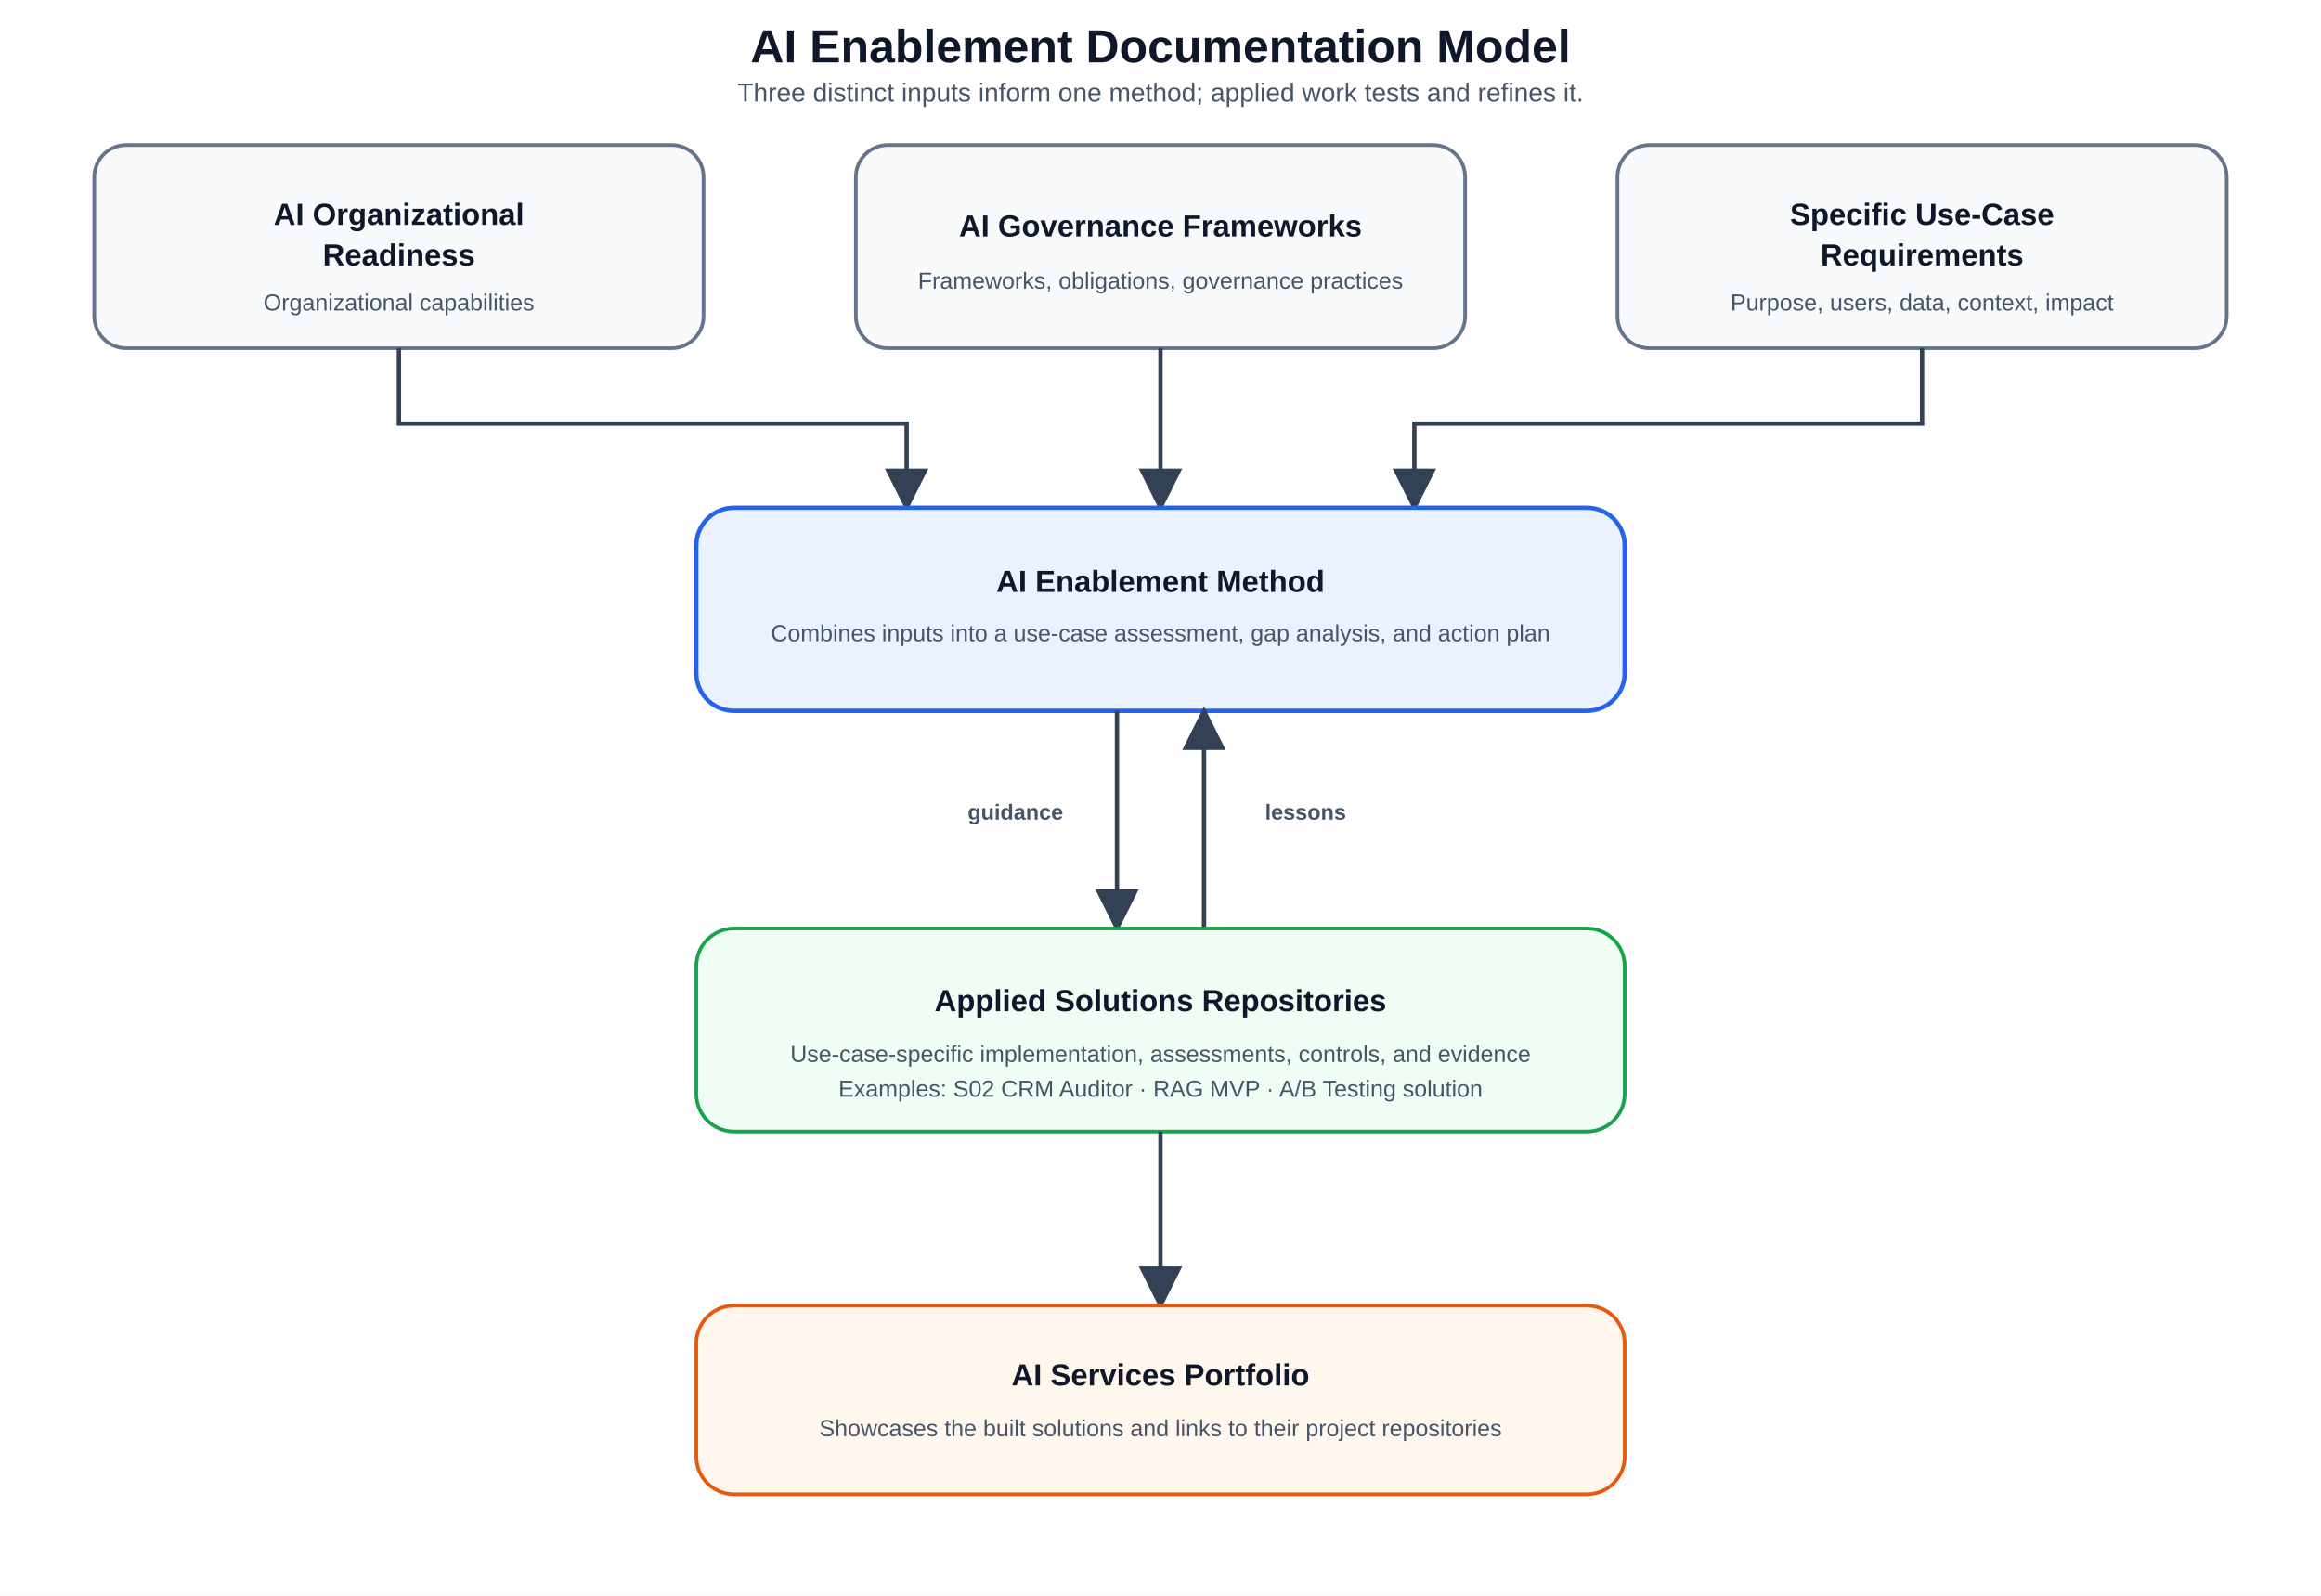
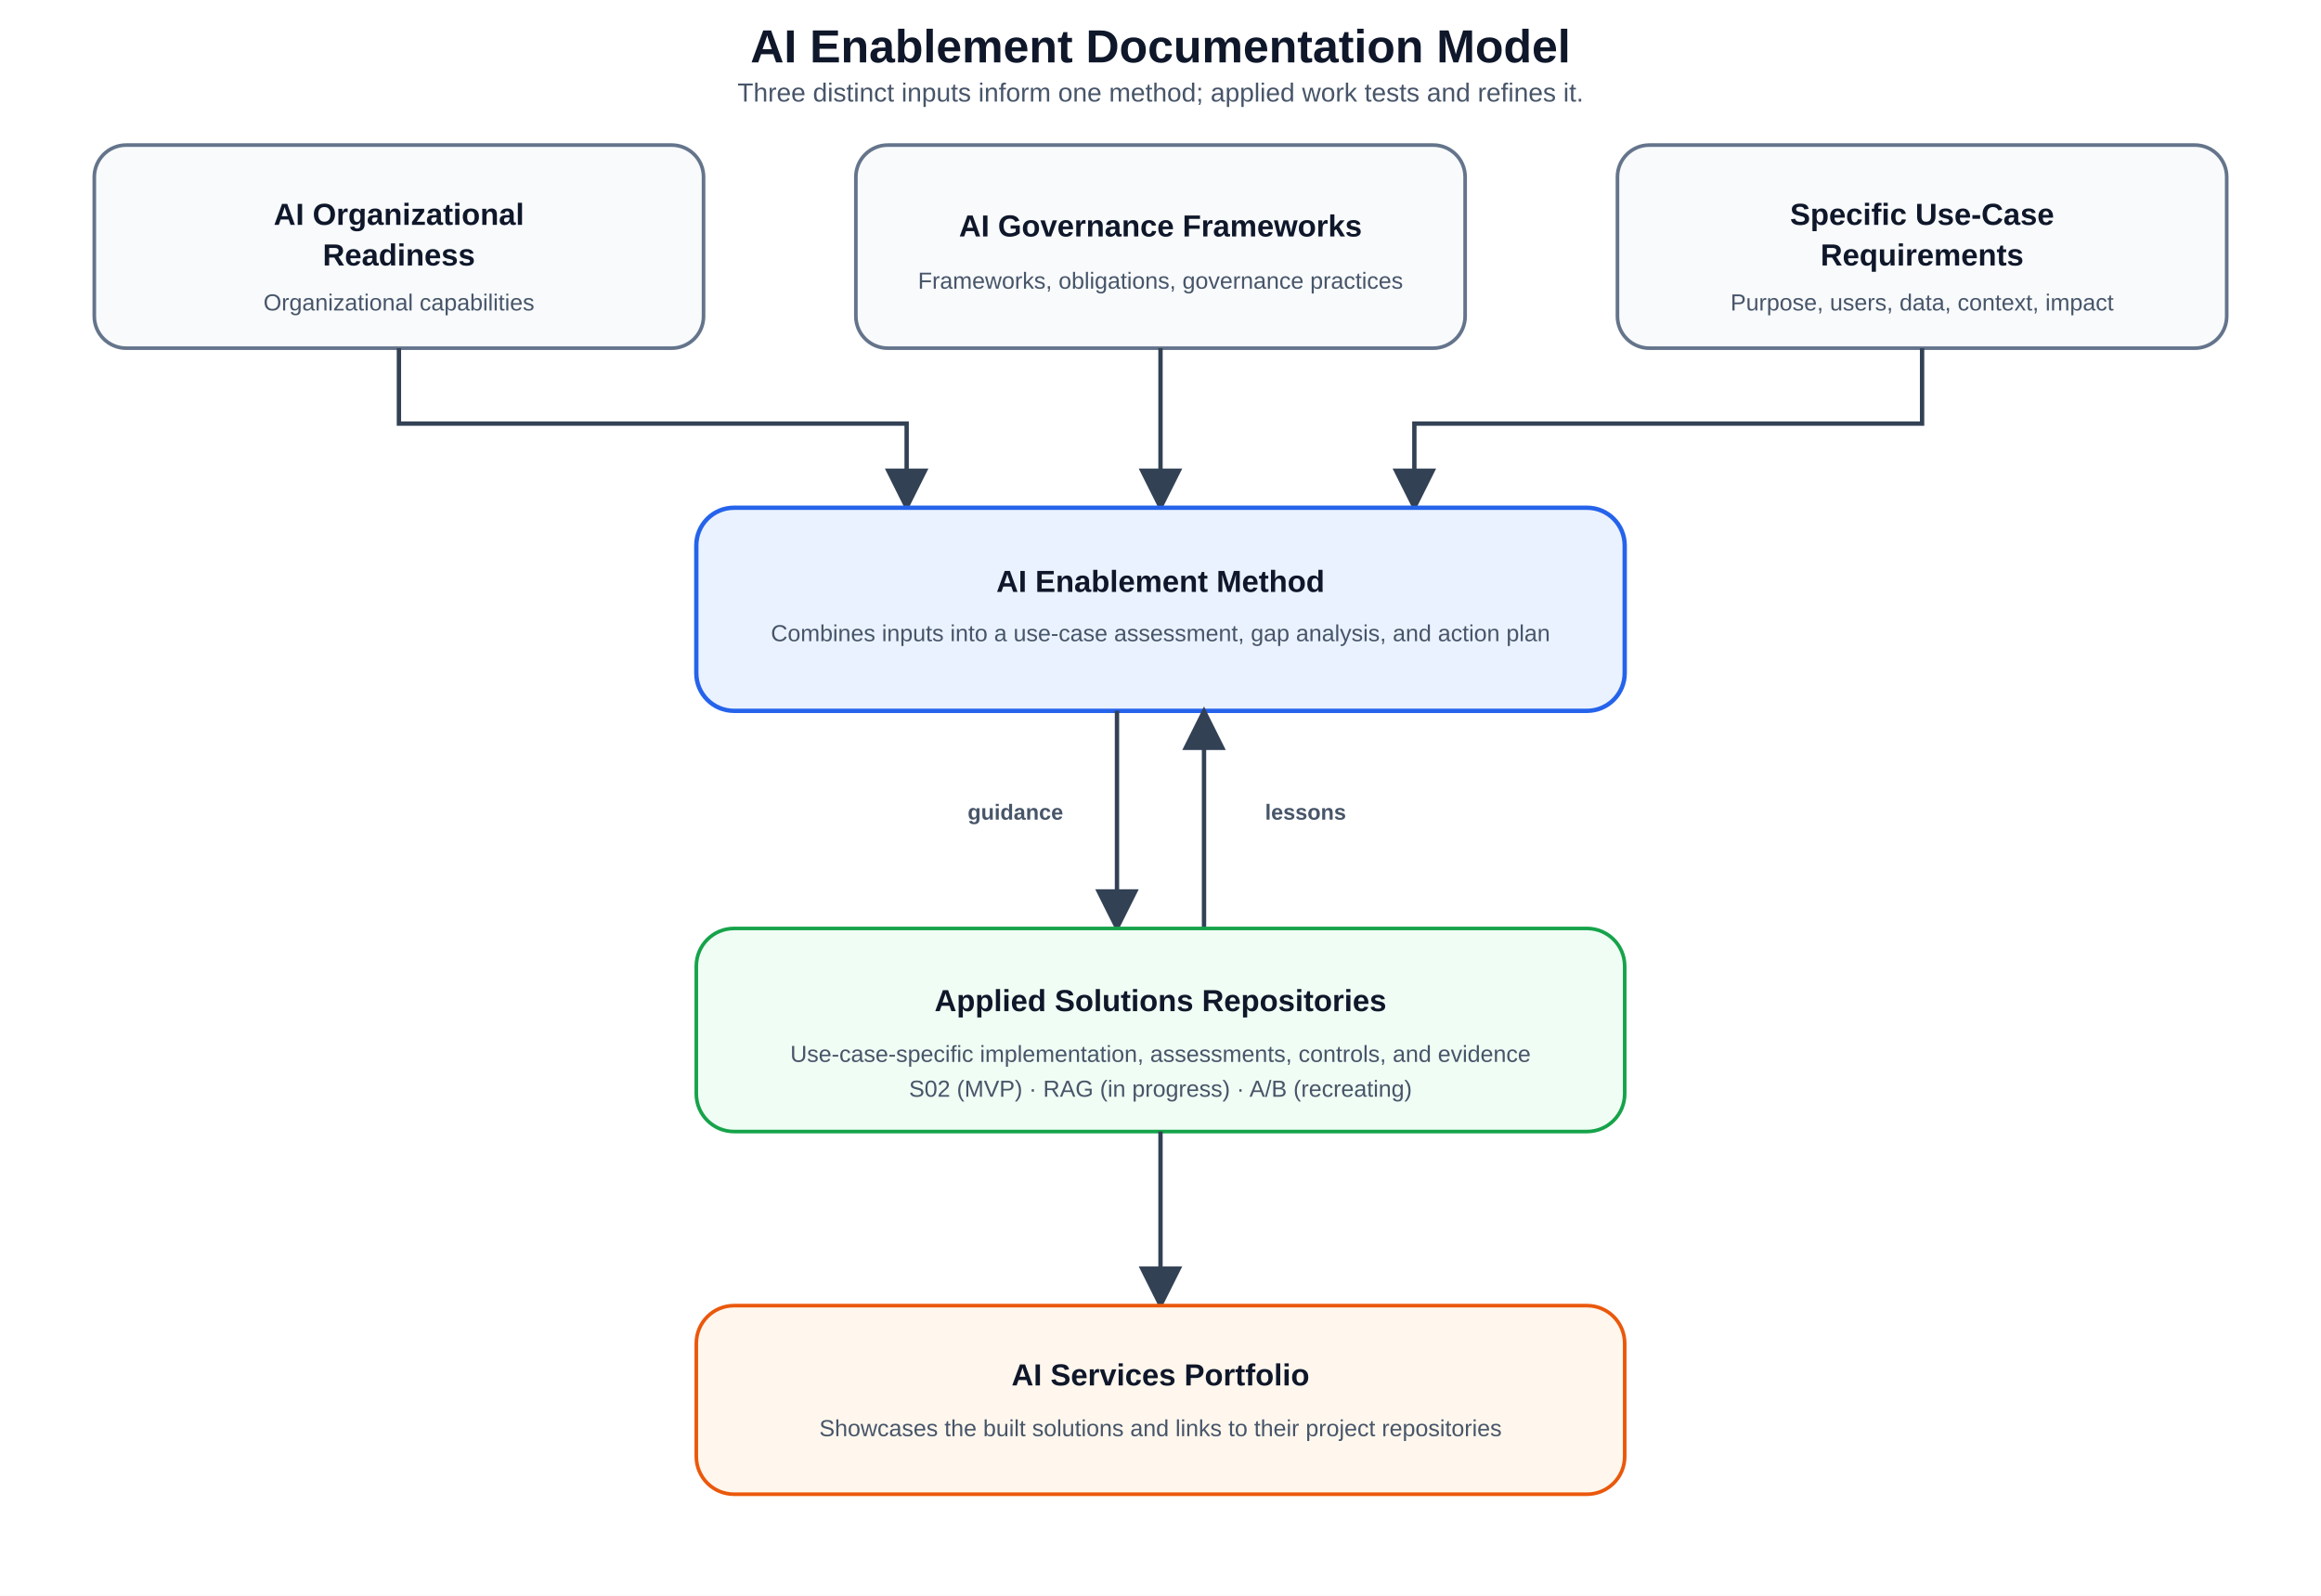
<svg xmlns="http://www.w3.org/2000/svg" width="1600" height="1100" viewBox="0 0 1600 1100">
  <defs>
    <marker id="arrow" markerWidth="12" markerHeight="12" refX="10" refY="6" orient="auto" markerUnits="strokeWidth">
      <path d="M1,1 L11,6 L1,11 Z" fill="#334155" />
    </marker>
    <marker id="arrowRev" markerWidth="12" markerHeight="12" refX="2" refY="6" orient="auto" markerUnits="strokeWidth">
      <path d="M11,1 L1,6 L11,11 Z" fill="#334155" />
    </marker>
    <style>
      .title { font: 700 32px Arial, sans-serif; fill: #0f172a; }
      .subtitle { font: 400 18px Arial, sans-serif; fill: #475569; }
      .node-title { font: 700 21px Arial, sans-serif; fill: #0f172a; }
      .node-sub { font: 400 16px Arial, sans-serif; fill: #475569; }
      .flow-label { font: 600 15px Arial, sans-serif; fill: #475569; }
      .input { fill: #f8fafc; stroke: #64748b; stroke-width: 2.5; }
      .method { fill: #eaf2ff; stroke: #2563eb; stroke-width: 3; }
      .applied { fill: #f0fdf4; stroke: #16a34a; stroke-width: 2.5; }
      .portfolio { fill: #fff7ed; stroke: #ea580c; stroke-width: 2.5; }
      .link { fill: none; stroke: #334155; stroke-width: 3; marker-end: url(#arrow); }
      .feedback { fill: none; stroke: #334155; stroke-width: 3; }
    </style>
  </defs>
  <rect width="1600" height="1100" fill="#ffffff" />
  <text x="800" y="43" text-anchor="middle" class="title">AI Enablement Documentation Model</text>
  <text x="800" y="70" text-anchor="middle" class="subtitle">Three distinct inputs inform one method; applied work tests and refines it.</text>
  <rect x="65" y="100" width="420" height="140" rx="22" class="input" />
  <text x="275" y="155" text-anchor="middle" class="node-title">AI Organizational</text>
  <text x="275" y="183" text-anchor="middle" class="node-title">Readiness</text>
  <text x="275" y="214" text-anchor="middle" class="node-sub">Organizational capabilities</text>
  <rect x="590" y="100" width="420" height="140" rx="22" class="input" />
  <text x="800" y="163" text-anchor="middle" class="node-title">AI Governance Frameworks</text>
  <text x="800" y="199" text-anchor="middle" class="node-sub">Frameworks, obligations, governance practices</text>
  <rect x="1115" y="100" width="420" height="140" rx="22" class="input" />
  <text x="1325" y="155" text-anchor="middle" class="node-title">Specific Use-Case</text>
  <text x="1325" y="183" text-anchor="middle" class="node-title">Requirements</text>
  <text x="1325" y="214" text-anchor="middle" class="node-sub">Purpose, users, data, context, impact</text>
  <path d="M275 240 V292 H625 V350" class="link" />
  <path d="M800 240 V350" class="link" />
  <path d="M1325 240 V292 H975 V350" class="link" />
  <rect x="480" y="350" width="640" height="140" rx="26" class="method" />
  <text x="800" y="408" text-anchor="middle" class="node-title">AI Enablement Method</text>
  <text x="800" y="442" text-anchor="middle" class="node-sub">Combines inputs into a use-case assessment, gap analysis, and action plan</text>
  <path d="M770 490 V640" class="link" />
  <path d="M830 640 V490" class="link" />
  <text x="700" y="565" text-anchor="middle" class="flow-label">guidance</text>
  <text x="900" y="565" text-anchor="middle" class="flow-label">lessons</text>
  <rect x="480" y="640" width="640" height="140" rx="26" class="applied" />
  <text x="800" y="697" text-anchor="middle" class="node-title">Applied Solutions Repositories</text>
  <text x="800" y="732" text-anchor="middle" class="node-sub">Use-case-specific implementation, assessments, controls, and evidence</text>
-   <text x="800" y="756" text-anchor="middle" class="node-sub">Examples: S02 CRM Auditor · RAG MVP · A/B Testing solution</text>
+   <text x="800" y="756" text-anchor="middle" class="node-sub">S02 (MVP) · RAG (in progress) · A/B (recreating)</text>
  <path d="M800 780 V900" class="link" />
  <rect x="480" y="900" width="640" height="130" rx="26" class="portfolio" />
  <text x="800" y="955" text-anchor="middle" class="node-title">AI Services Portfolio</text>
  <text x="800" y="990" text-anchor="middle" class="node-sub">Showcases the built solutions and links to their project repositories</text>
</svg>
